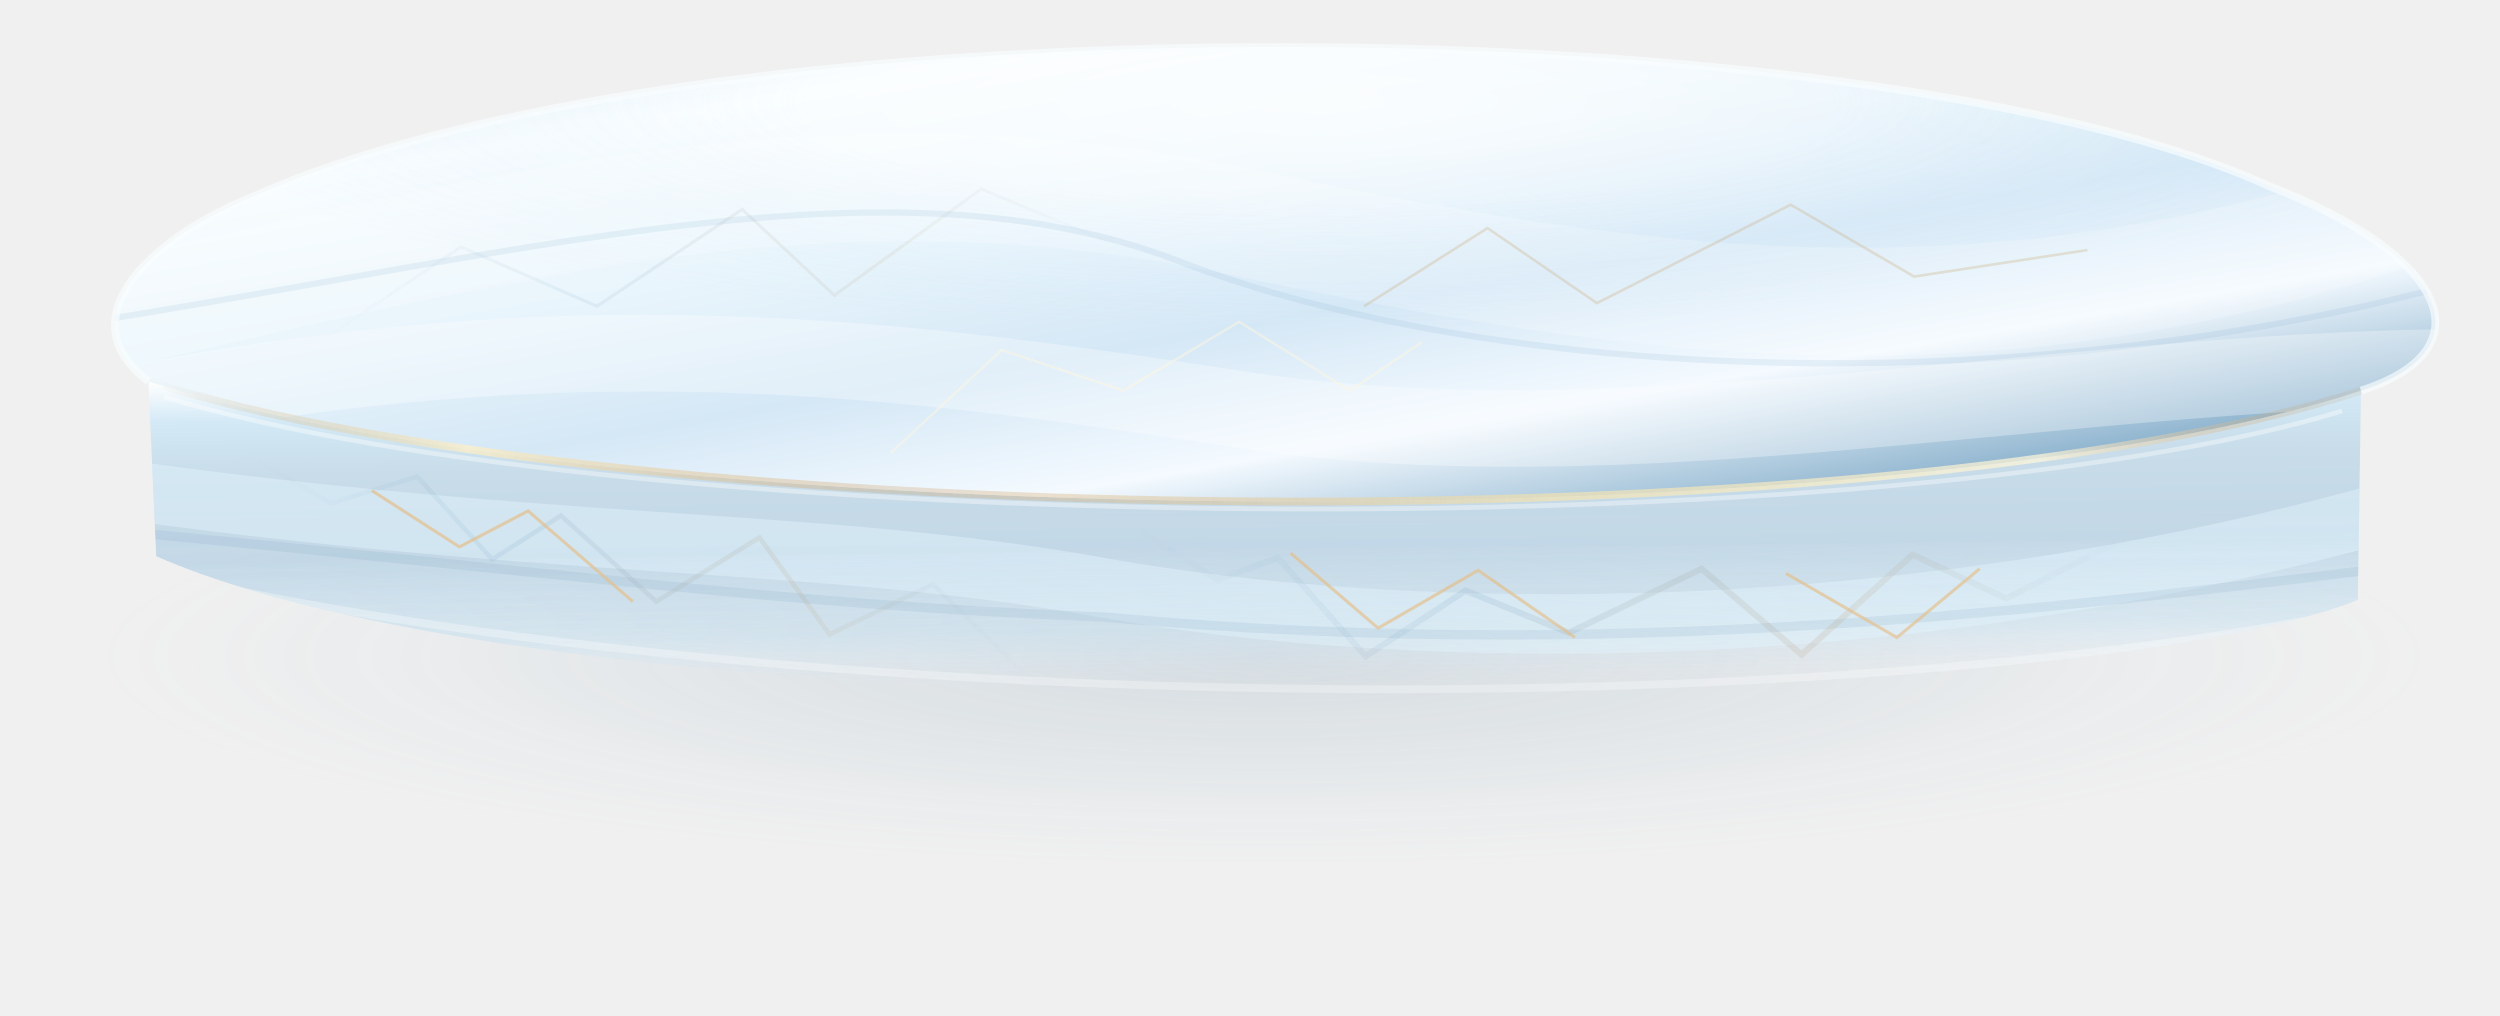
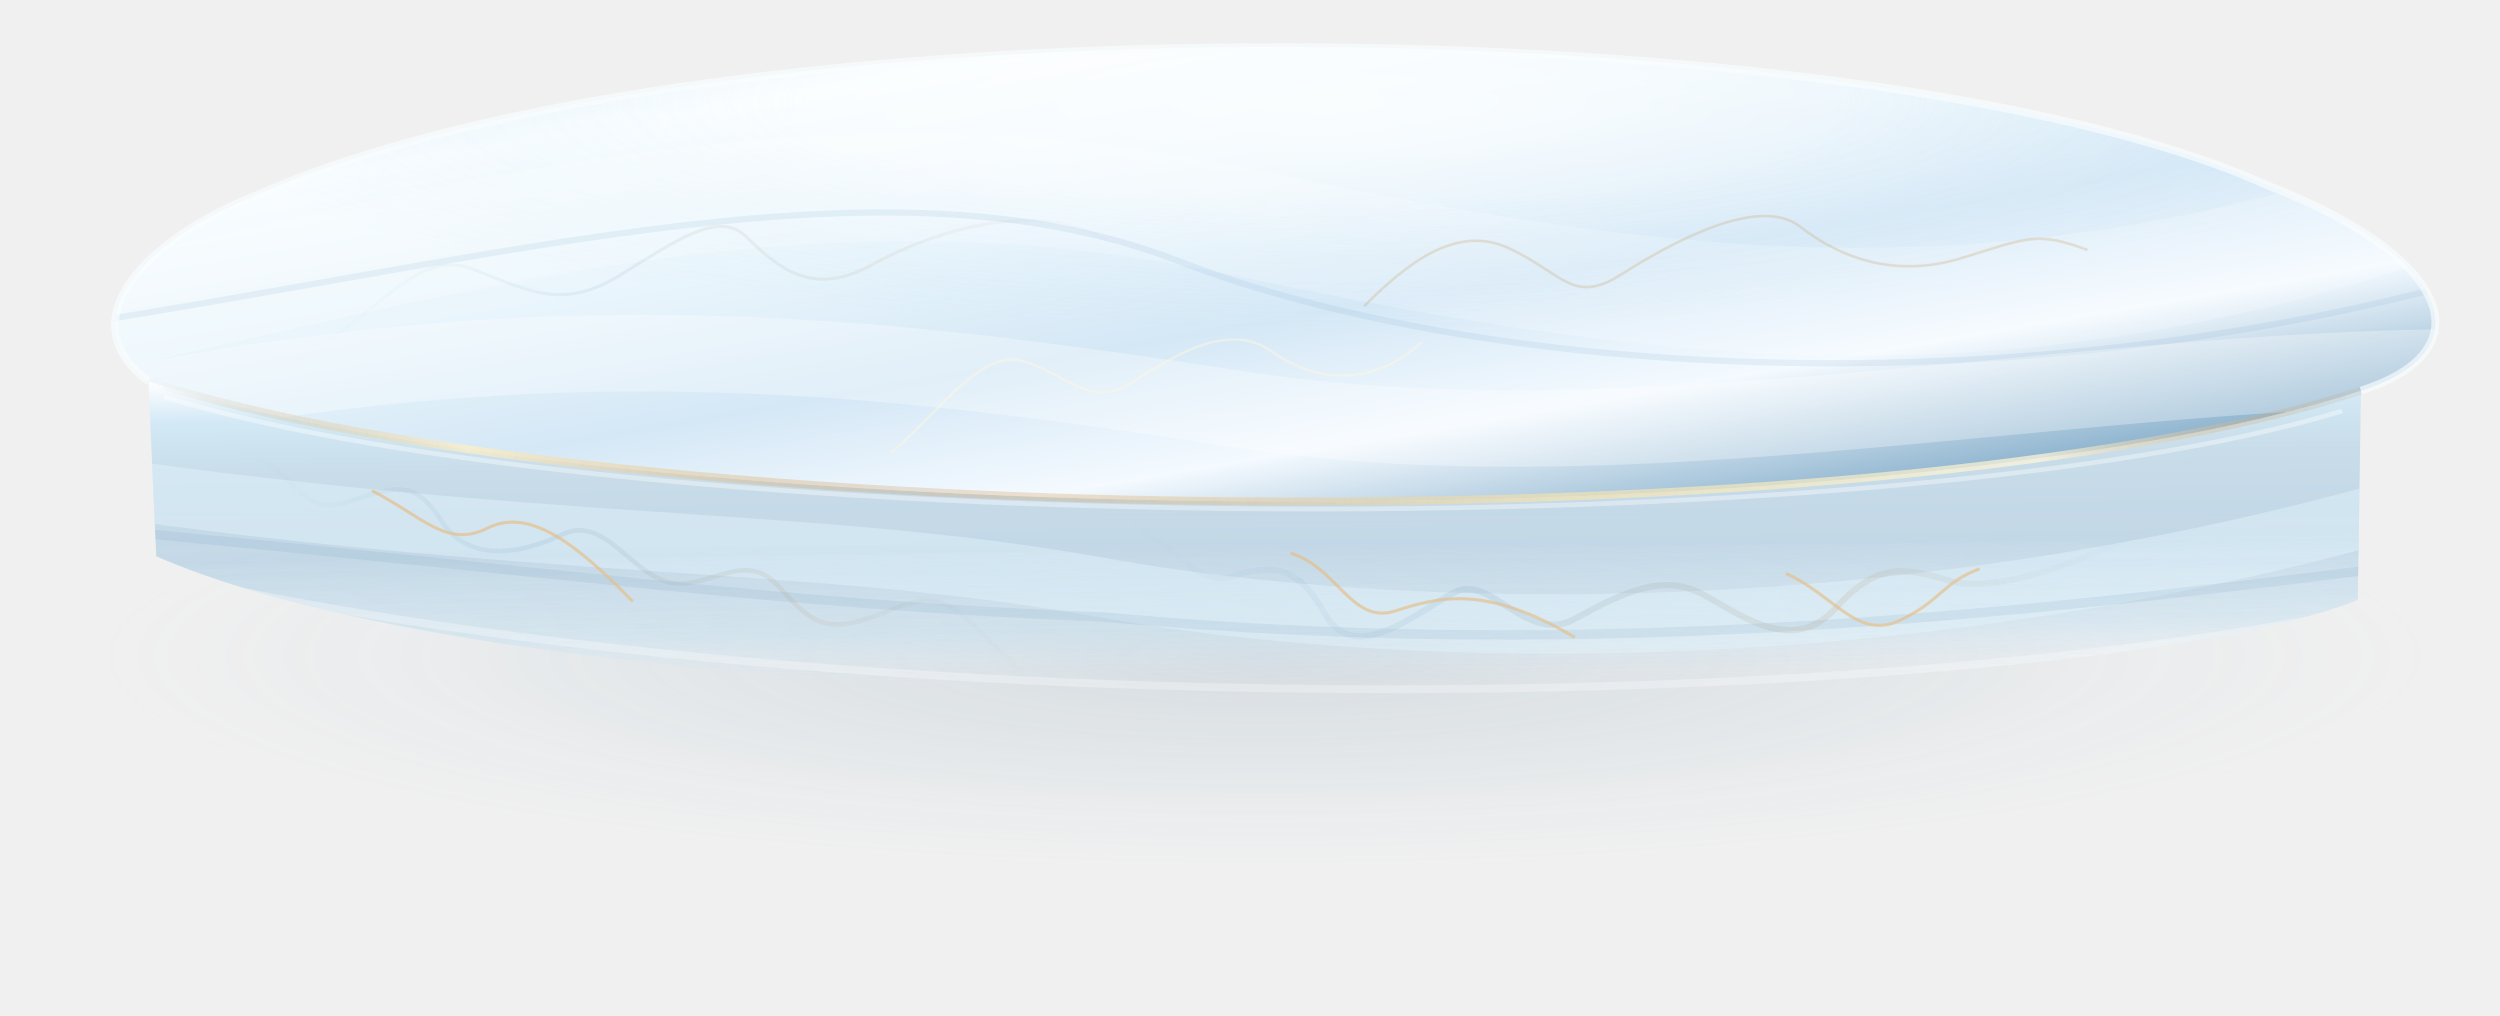
<svg xmlns="http://www.w3.org/2000/svg" viewBox="0 0 1600 650" width="1600" height="650" role="presentation" aria-hidden="true">
  <defs>
    <linearGradient id="sdStoneTop" x1=".05" y1=".04" x2=".82" y2=".91">
      <stop offset="0" stop-color="#dceefa" />
      <stop offset=".18" stop-color="#f9fdff" />
      <stop offset=".42" stop-color="#e9f5fc" />
      <stop offset=".62" stop-color="#d5e8f6" />
      <stop offset=".81" stop-color="#f4faff" />
      <stop offset="1" stop-color="#91b6d0" />
    </linearGradient>
    <radialGradient id="sdStoneLight" cx=".52" cy=".12" rx=".61" ry=".9">
      <stop offset="0" stop-color="#fff" stop-opacity=".95" />
      <stop offset=".43" stop-color="#fff" stop-opacity=".46" />
      <stop offset="1" stop-color="#c7e4f6" stop-opacity="0" />
    </radialGradient>
    <linearGradient id="sdMarbleRim" x1="0" y1="0" x2=".09" y2="1">
      <stop offset="0" stop-color="#ffffff" />
      <stop offset=".13" stop-color="#d3e9f6" />
      <stop offset=".30" stop-color="#c8dce9" />
      <stop offset=".57" stop-color="#c2d7e6" />
      <stop offset=".83" stop-color="#c8e1f0" stop-opacity=".60" />
      <stop offset="1" stop-color="#dcecf8" stop-opacity="0" />
    </linearGradient>
    <linearGradient id="sdGildedEdge" x1="0" y1="0" x2="1" y2="0">
      <stop offset="0" stop-color="#c29c66" stop-opacity=".02" />
      <stop offset=".14" stop-color="#fff0c5" stop-opacity=".83" />
      <stop offset=".34" stop-color="#cc995d" stop-opacity=".31" />
      <stop offset=".63" stop-color="#fee5a6" stop-opacity=".67" />
      <stop offset=".86" stop-color="#fff7db" stop-opacity=".84" />
      <stop offset="1" stop-color="#bf9059" stop-opacity=".15" />
    </linearGradient>
    <linearGradient id="sdFadeLower" x1="0" y1="0" x2="0" y2="1">
      <stop offset=".0" stop-color="white" />
      <stop offset=".49" stop-color="white" />
      <stop offset=".7" stop-color="white" stop-opacity=".89" />
      <stop offset="1" stop-color="white" stop-opacity="0" />
    </linearGradient>
    <linearGradient id="sdSideVein" x1="0" y1="0" x2="1" y2="0">
      <stop offset="0" stop-color="#6d9dbe" stop-opacity="0" />
      <stop offset=".36" stop-color="#6f99ba" stop-opacity=".31" />
      <stop offset=".71" stop-color="#b79569" stop-opacity=".31" />
      <stop offset="1" stop-color="#7ca9c8" stop-opacity=".02" />
    </linearGradient>
    <radialGradient id="sdUnderShadow">
      <stop offset="0" stop-color="#3a6785" stop-opacity=".15" />
      <stop offset=".65" stop-color="#5a88a4" stop-opacity=".055" />
      <stop offset="1" stop-color="#9fc3db" stop-opacity="0" />
    </radialGradient>
    <mask id="sdShelfFade">
      <rect x="0" y="0" width="1600" height="650" fill="url(#sdFadeLower)" />
    </mask>
    <clipPath id="sdMarbleFace">
      <path d="M95 244 C395 341 1207 350 1511 250 L1509 384 C1316 461 385 481 100 356Z" />
    </clipPath>
    <clipPath id="sdMarbleDeck">
      <path d="M95 244 C42 204 96 152 164 125 C458 -5 1199 4 1452 119 C1568 164 1592 224 1511 250 C1207 350 395 341 95 244Z" />
    </clipPath>
  </defs>
  <ellipse cx="809" cy="420" rx="754" ry="137" fill="url(#sdUnderShadow)" />
  <g mask="url(#sdShelfFade)">
    <path d="M95 244 C395 341 1207 350 1511 250 L1509 384 C1316 461 385 481 100 356Z" fill="url(#sdMarbleRim)" />
    <g clip-path="url(#sdMarbleFace)" fill="none">
      <path d="M27 306 C345 354 516 342 705 376 S1232 420 1577 313" stroke="#e3f6ff" stroke-width="38" opacity=".43" />
      <path d="M1 333 C375 367 483 386 708 395 C1059 427 1358 384 1588 356" stroke="#84a8c5" stroke-width="6" opacity=".19" />
-       <path d="M161 293 L212 322 L267 305 L315 358 L359 330 L420 385 L486 344 L531 406 L597 374 L655 430" stroke="url(#sdSideVein)" stroke-width="3" opacity=".47" />
-       <path d="M722 335 L779 371 L818 357 L874 420 L938 378 L1004 405 L1089 364 L1153 419 L1224 355 L1284 383 L1369 340" stroke="url(#sdSideVein)" stroke-width="4" opacity=".53" />
-       <path d="M238 314 L294 350 L338 327 L405 385 M826 354 L882 402 L946 365 L1008 408 M1143 367 L1214 408 L1267 364" stroke="#e5bc82" stroke-width="2" opacity=".65" />
+       <path d="M161 293 C188 298 190 332 223 321 S266 308 283 334 S333 355 360 342 S405 369 430 373 S477 351 499 376 S531 407 571 390 S616 398 655 430" stroke="url(#sdSideVein)" stroke-width="3" opacity=".47" />
+       <path d="M722 335 C749 344 764 376 788 369 S829 359 848 393 S908 391 931 379 S977 413 1008 396 S1064 367 1089 380 S1147 420 1175 389 S1221 364 1249 372 S1336 359 1369 340" stroke="url(#sdSideVein)" stroke-width="4" opacity=".53" />
+       <path d="M238 314 C271 331 286 351 312 338 S367 346 405 385 M826 354 C856 363 865 400 893 391 S951 374 1008 408 M1143 367 C1174 381 1189 410 1216 397 S1243 373 1267 364" stroke="#e5bc82" stroke-width="2" opacity=".65" />
      <path d="M52 355 C449 460 1184 469 1548 382" stroke="#fff" stroke-width="5" opacity=".32" />
    </g>
    <path d="M95 244 C42 204 96 152 164 125 C458 -5 1199 4 1452 119 C1568 164 1592 224 1511 250 C1207 350 395 341 95 244Z" fill="url(#sdStoneTop)" />
    <path d="M95 244 C42 204 96 152 164 125 C458 -5 1199 4 1452 119 C1568 164 1592 224 1511 250 C1207 350 395 341 95 244Z" fill="url(#sdStoneLight)" opacity=".72" />
    <g clip-path="url(#sdMarbleDeck)" fill="none">
      <path d="M-38 226 C278 158 505 81 794 142 S1311 228 1612 109" stroke="#fff" stroke-width="69" opacity=".19" />
      <path d="M-22 218 C302 173 558 91 754 167 S1301 263 1605 172" stroke="#74a4c6" stroke-width="4" opacity=".13" />
      <path d="M-15 280 C334 196 558 226 800 263 C1066 302 1366 226 1634 236" stroke="#fff" stroke-width="49" opacity=".30" />
-       <path d="M200 222 L295 158 L382 196 L475 134 L534 189 L628 121 L710 155" stroke="url(#sdSideVein)" stroke-width="2" opacity=".37" />
-       <path d="M873 196 L952 146 L1022 194 L1146 131 L1225 177 L1336 160" stroke="#c7a46d" stroke-width="1.7" opacity=".27" />
-       <path d="M570 290 L641 224 L719 250 L793 206 L864 250 L910 219" stroke="#fef6df" stroke-width="1.5" opacity=".5" />
+       <path d="M200 222 C237 207 266 158 302 172 S360 199 397 176 S460 135 477 151 S517 192 557 170 S664 126 710 155" stroke="url(#sdSideVein)" stroke-width="2" opacity=".37" />
+       <path d="M873 196 C900 169 932 143 966 159 S1007 195 1037 176 S1125 124 1152 145 S1214 178 1256 165 S1304 148 1336 160" stroke="#c7a46d" stroke-width="1.7" opacity=".27" />
+       <path d="M570 290 C601 264 627 224 654 231 S697 262 724 245 S786 205 814 225 S878 248 910 219" stroke="#fef6df" stroke-width="1.5" opacity=".5" />
    </g>
    <path d="M95 244 C395 341 1207 350 1511 250" fill="none" stroke="url(#sdGildedEdge)" stroke-width="5" opacity=".85" />
    <path d="M105 254 C400 344 1208 352 1499 263" fill="none" stroke="#fff" stroke-width="3" opacity=".38" />
    <path d="M95 244 C42 204 96 152 164 125 C458 -5 1199 4 1452 119 C1568 164 1592 224 1511 250" fill="none" stroke="#f9fdff" stroke-width="5" opacity=".65" />
  </g>
</svg>
